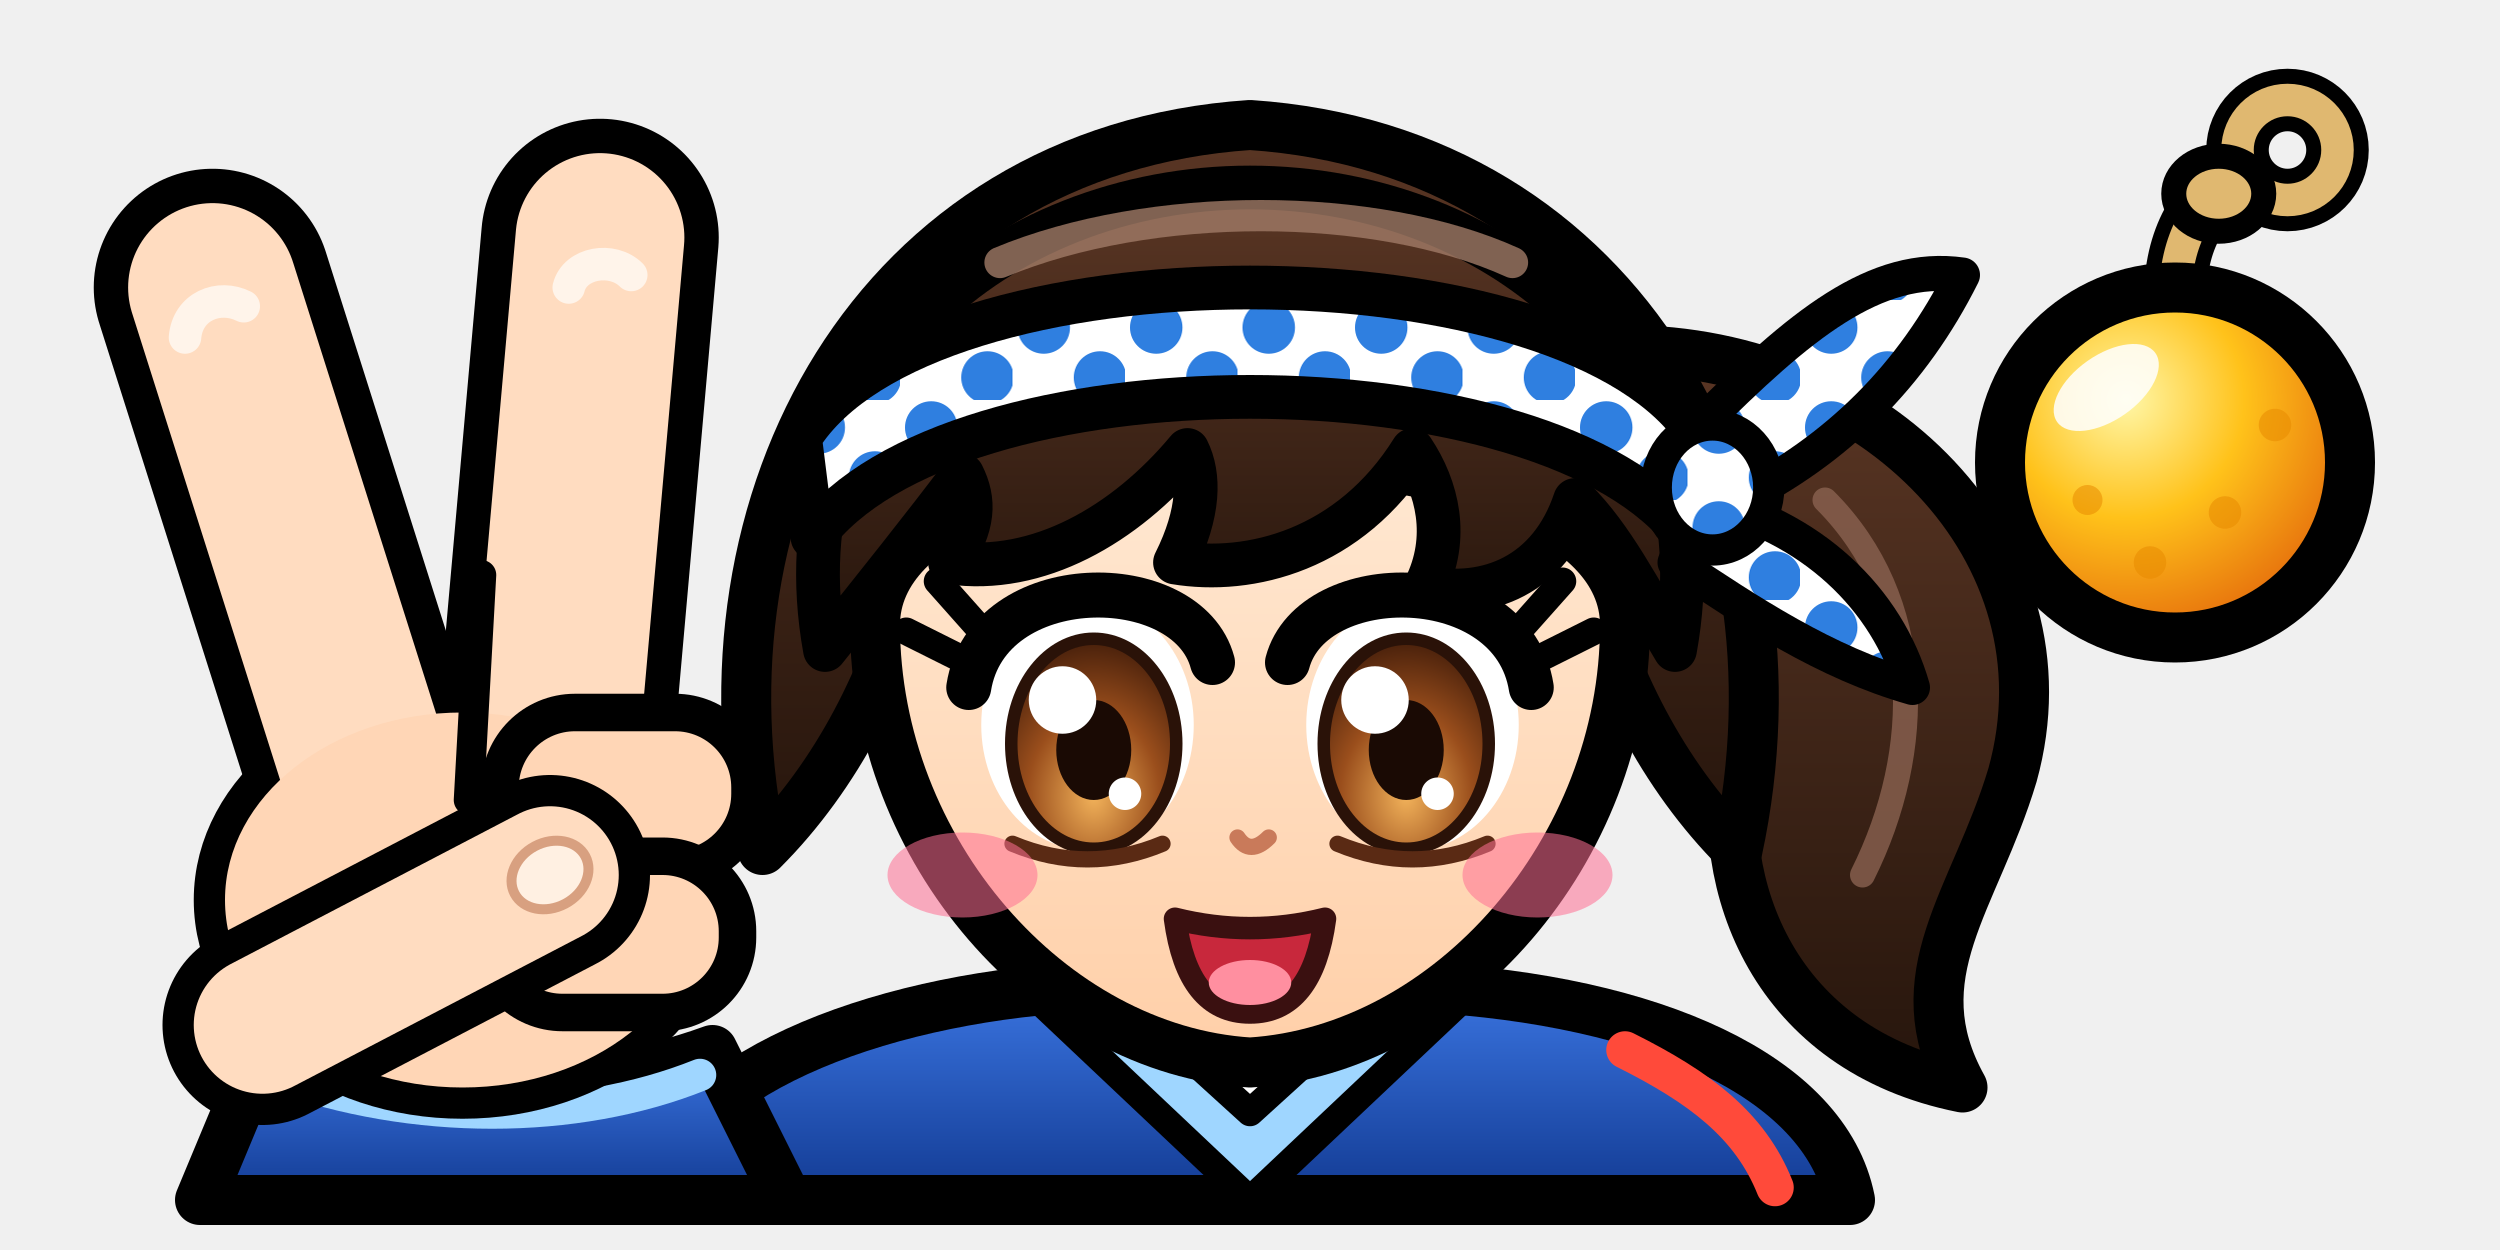
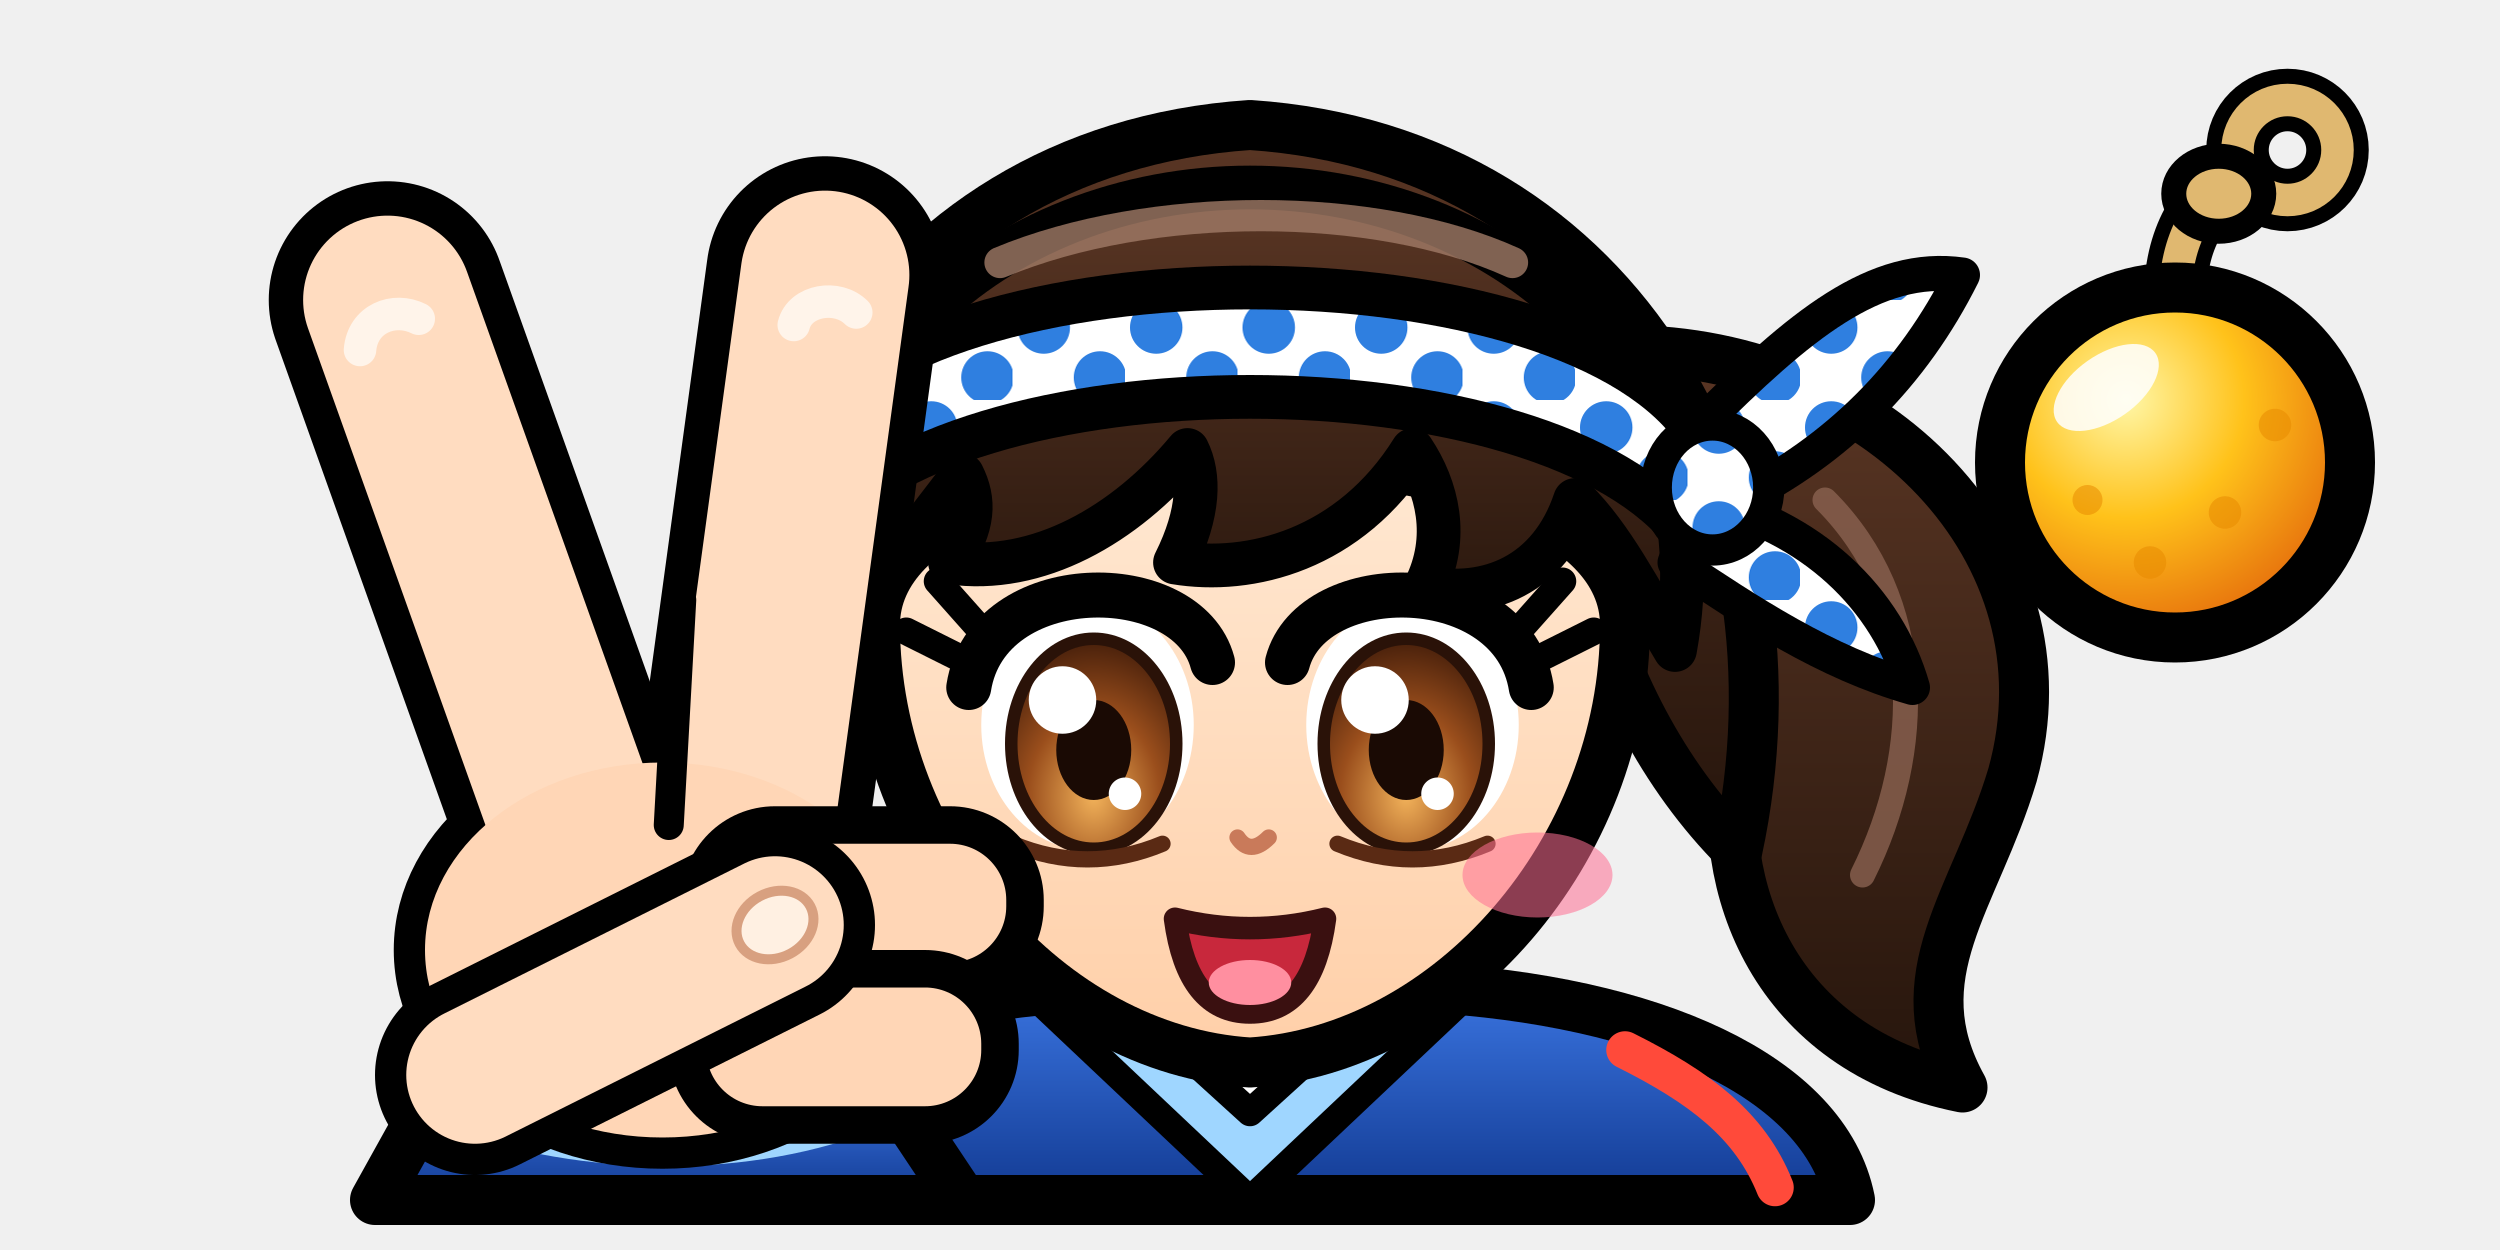
<svg xmlns="http://www.w3.org/2000/svg" viewBox="0 0 200 100" width="200" height="100">
  <defs>
    <radialGradient id="ball" cx="0.36" cy="0.32" r="0.75">
      <stop offset="0" stop-color="#fff7a8" />
      <stop offset="0.45" stop-color="#ffc21a" />
      <stop offset="1" stop-color="#e2620a" />
    </radialGradient>
    <linearGradient id="hair" x1="0" y1="0" x2="0" y2="1">
      <stop offset="0" stop-color="#5a3624" />
      <stop offset="1" stop-color="#26150c" />
    </linearGradient>
    <linearGradient id="skin" x1="0" y1="0" x2="0" y2="1">
      <stop offset="0" stop-color="#ffe8d2" />
      <stop offset="1" stop-color="#ffcfa8" />
    </linearGradient>
    <linearGradient id="happi" x1="0" y1="0" x2="0" y2="1">
      <stop offset="0" stop-color="#3a74e0" />
      <stop offset="1" stop-color="#123a92" />
    </linearGradient>
    <radialGradient id="iris" cx="0.5" cy="0.75" r="0.8">
      <stop offset="0" stop-color="#f2b25a" />
      <stop offset="0.5" stop-color="#9a4e1c" />
      <stop offset="1" stop-color="#3a1808" />
    </radialGradient>
    <pattern id="dots" width="9" height="8" patternUnits="userSpaceOnUse">
      <rect width="9" height="8" fill="#ffffff" />
      <circle cx="2.5" cy="2.2" r="2.1" fill="#2f7fe0" />
      <circle cx="7" cy="6.2" r="2.1" fill="#2f7fe0" />
    </pattern>
  </defs>
  <g id="ball-small">
    <g fill="none" stroke-linecap="round" stroke-linejoin="round">
      <path d="M174 24 C174 19 176 16 179 14" stroke="#000" stroke-width="5" />
      <circle cx="183" cy="12" r="4" stroke="#000" stroke-width="5" />
      <path d="M174 24 C174 19 176 16 179 14" stroke="#e0b870" stroke-width="2.6" />
      <circle cx="183" cy="12" r="4" stroke="#e0b870" stroke-width="2.6" />
    </g>
    <ellipse cx="177.5" cy="15.5" rx="3.6" ry="3" fill="#e0b870" stroke="#000" stroke-width="2" />
    <circle cx="174" cy="37" r="14" fill="url(#ball)" stroke="#000" stroke-width="4" />
    <g fill="#e88a00" opacity="0.55">
      <circle cx="178" cy="41" r="1.3" />
      <circle cx="172" cy="45" r="1.3" />
      <circle cx="182" cy="34" r="1.3" />
      <circle cx="167" cy="40" r="1.2" />
    </g>
    <ellipse cx="168.5" cy="31" rx="4.8" ry="2.6" fill="#fff" opacity="0.85" transform="rotate(-35 168.5 31)" />
  </g>
  <path d="M130 28 C150 28 166 44 161 62 C158 72 152 78 157 87 C142 84 137 71 139 60 C141 50 136 43 128 41 Z" fill="url(#hair)" stroke="#000" stroke-width="4" stroke-linejoin="round" />
  <path d="M146 40 C154 48 154 60 149 70" fill="none" stroke="#8a6250" stroke-width="2" stroke-linecap="round" opacity="0.8" />
  <path d="M61 68 C55 40 70 12 100 10 C130 12 145 40 139 68 C133 62 129 54 127 46 L73 46 C71 54 67 62 61 68 Z" fill="url(#hair)" stroke="#000" stroke-width="4" stroke-linejoin="round" />
  <path d="M52 96 C54 86 70 80 86 79 L114 79 C132 80 146 86 148 96 Z" fill="url(#happi)" stroke="#000" stroke-width="4" stroke-linejoin="round" />
  <rect x="92" y="72" width="16" height="12" fill="#ffd0aa" stroke="#000" stroke-width="2.5" />
  <path d="M86 79 L100 95 L114 79 Z" fill="#ffffff" stroke="#000" stroke-width="2" />
  <path d="M82 79 L100 96 L118 79 L111 79 L100 89 L89 79 Z" fill="#9fd6ff" stroke="#000" stroke-width="2.2" stroke-linejoin="round" />
  <path d="M130 84 C136 87 140 90 142 95" fill="none" stroke="#ff4a3a" stroke-width="3" stroke-linecap="round" />
  <path d="M70 50 C70 32 130 32 130 50 C130 68 116 84 100 85 C84 84 70 68 70 50 Z" fill="url(#skin)" stroke="#000" stroke-width="4" stroke-linejoin="round" />
  <path d="M66 52 C62 30 80 15 100 15 C120 15 138 30 134 52 C131 47 129 43 126 40 C124 46 119 48 114 47 C116 43 115 39 113 36 C108 44 100 46 94 45 C96 41 96 38 95 36 C90 42 83 46 76 45 C78 42 78 40 77 38 C74 42 70 47 66 52 Z" fill="url(#hair)" stroke="#000" stroke-width="3.5" stroke-linejoin="round" />
  <path d="M80 21 C92 16 110 16 121 21" fill="none" stroke="#a07a66" stroke-width="2.5" stroke-linecap="round" opacity="0.8" />
  <path d="M136 34 C144 26 150 21 157 22 C153 30 147 36 139 40 Z" fill="url(#dots)" stroke="#000" stroke-width="2.8" stroke-linejoin="round" />
  <path d="M136 40 C145 42 151 48 153 55 C146 53 140 49 134 45 Z" fill="url(#dots)" stroke="#000" stroke-width="2.8" stroke-linejoin="round" />
  <path d="M64 35 C74 19 126 19 136 35 L135 43 C124 28 76 28 65 43 Z" fill="url(#dots)" stroke="#000" stroke-width="3.5" stroke-linejoin="round" />
  <ellipse cx="137" cy="39" rx="4.5" ry="5" fill="url(#dots)" stroke="#000" stroke-width="2.5" />
  <g id="eyes">
    <ellipse cx="87" cy="58" rx="8.5" ry="10" fill="#fff" />
    <ellipse cx="87.5" cy="59.5" rx="6.6" ry="8.4" fill="url(#iris)" stroke="#2a1208" stroke-width="1" />
    <ellipse cx="87.5" cy="60" rx="3" ry="4" fill="#1a0a04" />
    <circle cx="85" cy="56" r="2.7" fill="#fff" />
    <circle cx="90" cy="63.5" r="1.3" fill="#fff" />
    <path d="M77.5 55 C79 45.5 95 45.5 97 53" fill="none" stroke="#000" stroke-width="3.6" stroke-linecap="round" />
    <path d="M78.5 53.5 L72.5 50.5 M79 51 L75 46.5" fill="none" stroke="#000" stroke-width="2.2" stroke-linecap="round" />
    <path d="M81 67.5 Q87 70 93 67.5" fill="none" stroke="#5a2a14" stroke-width="1.3" stroke-linecap="round" />
    <ellipse cx="113" cy="58" rx="8.5" ry="10" fill="#fff" />
    <ellipse cx="112.5" cy="59.5" rx="6.6" ry="8.4" fill="url(#iris)" stroke="#2a1208" stroke-width="1" />
    <ellipse cx="112.5" cy="60" rx="3" ry="4" fill="#1a0a04" />
    <circle cx="110" cy="56" r="2.7" fill="#fff" />
    <circle cx="115" cy="63.5" r="1.3" fill="#fff" />
    <path d="M103 53 C105 45.5 121 45.5 122.5 55" fill="none" stroke="#000" stroke-width="3.6" stroke-linecap="round" />
    <path d="M121.5 53.5 L127.5 50.5 M121 51 L125 46.5" fill="none" stroke="#000" stroke-width="2.2" stroke-linecap="round" />
    <path d="M107 67.5 Q113 70 119 67.5" fill="none" stroke="#5a2a14" stroke-width="1.3" stroke-linecap="round" />
  </g>
  <ellipse cx="77" cy="70" rx="6" ry="3.4" fill="#ff6f93" opacity="0.55" />
  <ellipse cx="123" cy="70" rx="6" ry="3.4" fill="#ff6f93" opacity="0.55" />
  <path d="M99 67 Q100 68.5 101.5 67" fill="none" stroke="#c97a5a" stroke-width="1.3" stroke-linecap="round" />
  <path d="M94 73.5 Q100 75 106 73.5 Q105 81 100 81 Q95 81 94 73.5 Z" fill="#c8283c" stroke="#3a1010" stroke-width="1.8" stroke-linejoin="round" />
  <ellipse cx="100" cy="78.6" rx="3.3" ry="1.8" fill="#ff8fa0" />
-   <path d="M16 96 L21 84 C32 88 46 88 57 84 L63 96 Z" fill="url(#happi)" stroke="#000" stroke-width="4" stroke-linejoin="round" />
-   <path d="M22 86 C33 90 46 90 56 86" fill="none" stroke="#9fd6ff" stroke-width="2.6" stroke-linecap="round" />
+   <path d="M30 96 L35 87 C46 91 60 91 71 87 L77 96 Z" fill="url(#happi)" stroke="#000" stroke-width="4" stroke-linejoin="round" />
+   <path d="M36 89 C47 93 60 93 70 89" fill="none" stroke="#9fd6ff" stroke-width="2.6" stroke-linecap="round" />
  <g stroke-linecap="round">
-     <line x1="44" y1="64" x2="48" y2="19" stroke="#000" stroke-width="19" />
-     <line x1="30" y1="64" x2="17" y2="23" stroke="#000" stroke-width="19" />
-     <ellipse cx="37" cy="72" rx="19" ry="15" fill="#000" stroke="#000" stroke-width="5" />
-     <line x1="44" y1="64" x2="48" y2="19" stroke="#ffdcc0" stroke-width="13.5" />
-     <line x1="30" y1="64" x2="17" y2="23" stroke="#ffdcc0" stroke-width="13.5" />
-     <ellipse cx="37" cy="72" rx="19" ry="15" fill="#ffd6b6" />
-     <path d="M37.5 64 L38.5 46" stroke="#000" stroke-width="2.4" />
-     <path d="M45.5 23 C46 21 49 20.5 50.5 22" fill="none" stroke="#fff4ea" stroke-width="2.6" />
-     <path d="M14.8 27 C15 24.5 17.5 23.5 19.5 24.5" fill="none" stroke="#fff4ea" stroke-width="2.6" />
+     <line x1="60" y1="66" x2="66" y2="22" stroke="#000" stroke-width="19" />
+     <line x1="46" y1="66" x2="31" y2="24" stroke="#000" stroke-width="19" />
+     <ellipse cx="53" cy="76" rx="19" ry="15" fill="#000" stroke="#000" stroke-width="5" />
+     <line x1="60" y1="66" x2="66" y2="22" stroke="#ffdcc0" stroke-width="13.5" />
+     <line x1="46" y1="66" x2="31" y2="24" stroke="#ffdcc0" stroke-width="13.5" />
+     <ellipse cx="53" cy="76" rx="19" ry="15" fill="#ffd6b6" />
+     <path d="M53.5 66 L54.5 48" stroke="#000" stroke-width="2.4" />
+     <path d="M63.5 26 C64 24 67 23.5 68.5 25" fill="none" stroke="#fff4ea" stroke-width="2.6" />
+     <path d="M28.8 28 C29 25.5 31.5 24.5 33.5 25.5" fill="none" stroke="#fff4ea" stroke-width="2.6" />
  </g>
-   <rect x="40" y="57" width="20" height="12.5" rx="6" fill="#ffd6b6" stroke="#000" stroke-width="3" />
-   <rect x="39" y="68.5" width="20" height="12.5" rx="6" fill="#ffd6b6" stroke="#000" stroke-width="3" />
-   <line x1="21" y1="82" x2="44" y2="70" stroke="#000" stroke-width="16" stroke-linecap="round" />
-   <line x1="21" y1="82" x2="44" y2="70" stroke="#ffdcc0" stroke-width="11" stroke-linecap="round" />
-   <ellipse cx="44" cy="70" rx="3.2" ry="2.6" fill="#fff0e2" stroke="#d8a080" stroke-width="0.8" transform="rotate(-28 44 70)" />
+   <rect x="56" y="66" width="26" height="12.5" rx="6" fill="#ffd6b6" stroke="#000" stroke-width="3" />
+   <rect x="55" y="77.5" width="25" height="12.5" rx="6" fill="#ffd6b6" stroke="#000" stroke-width="3" />
+   <line x1="38" y1="86" x2="62" y2="74" stroke="#000" stroke-width="16" stroke-linecap="round" />
+   <line x1="38" y1="86" x2="62" y2="74" stroke="#ffdcc0" stroke-width="11" stroke-linecap="round" />
+   <ellipse cx="62" cy="74" rx="3.2" ry="2.6" fill="#fff0e2" stroke="#d8a080" stroke-width="0.8" transform="rotate(-28 62 74)" />
</svg>
